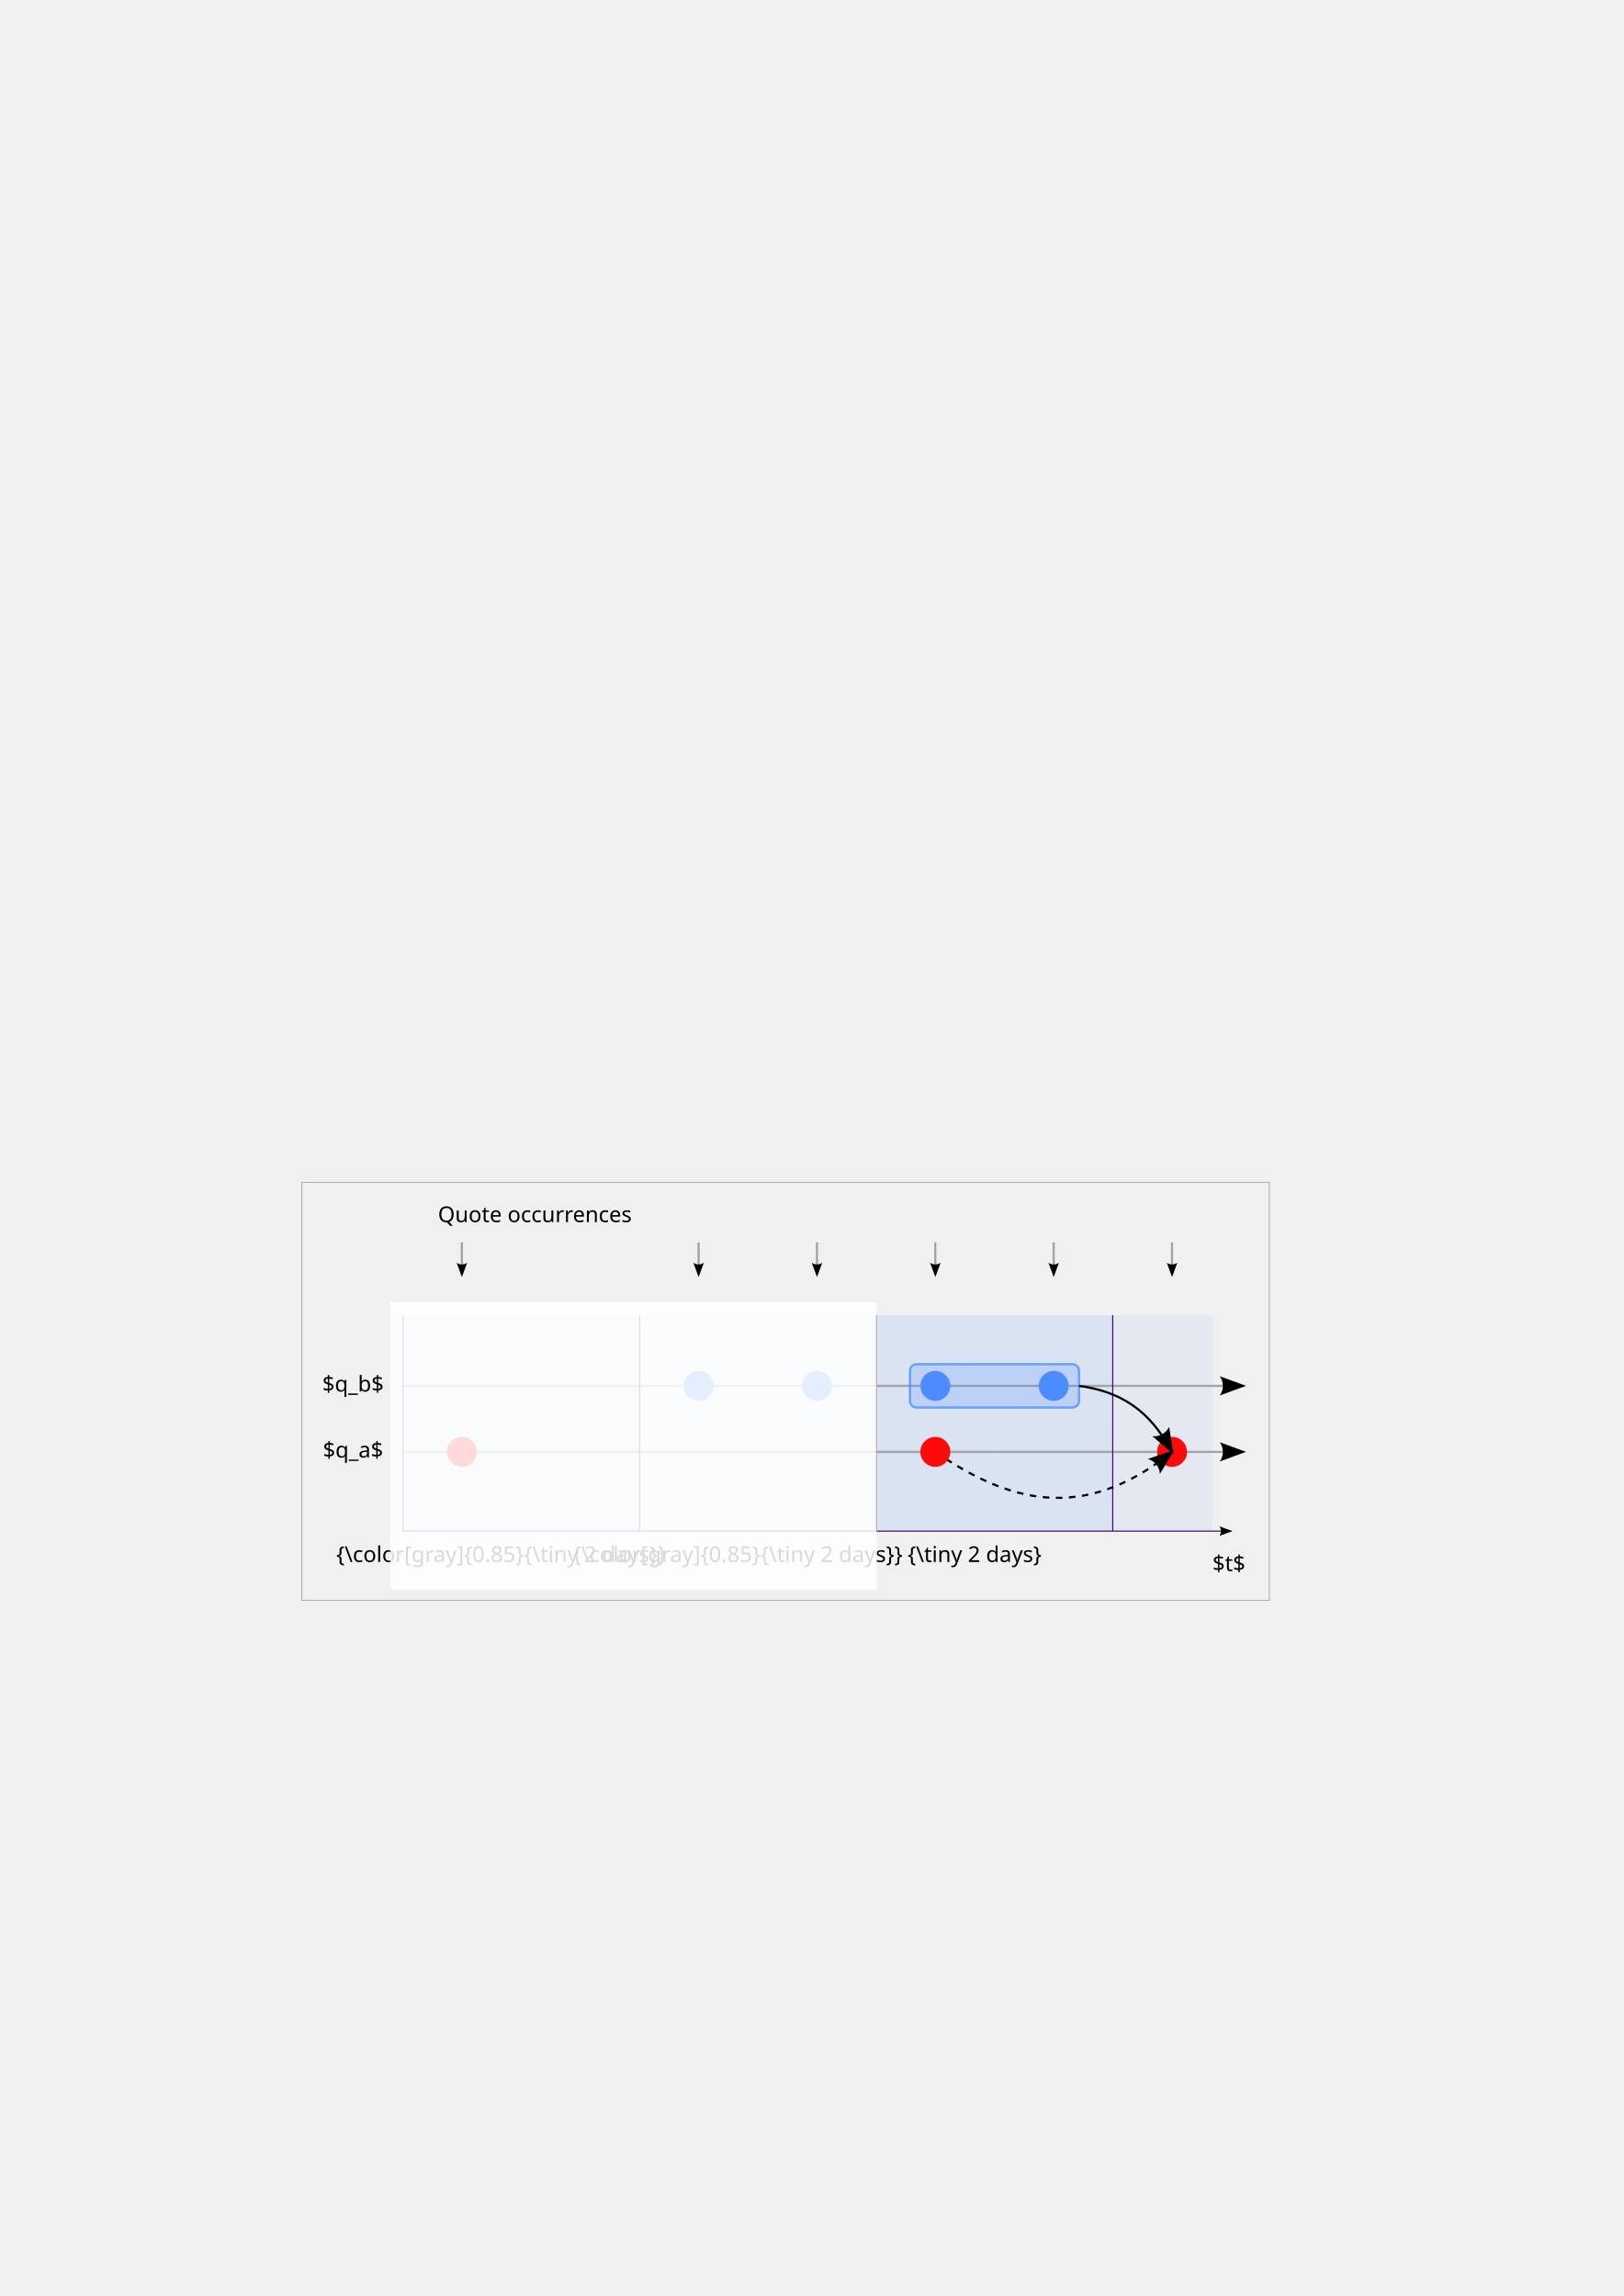
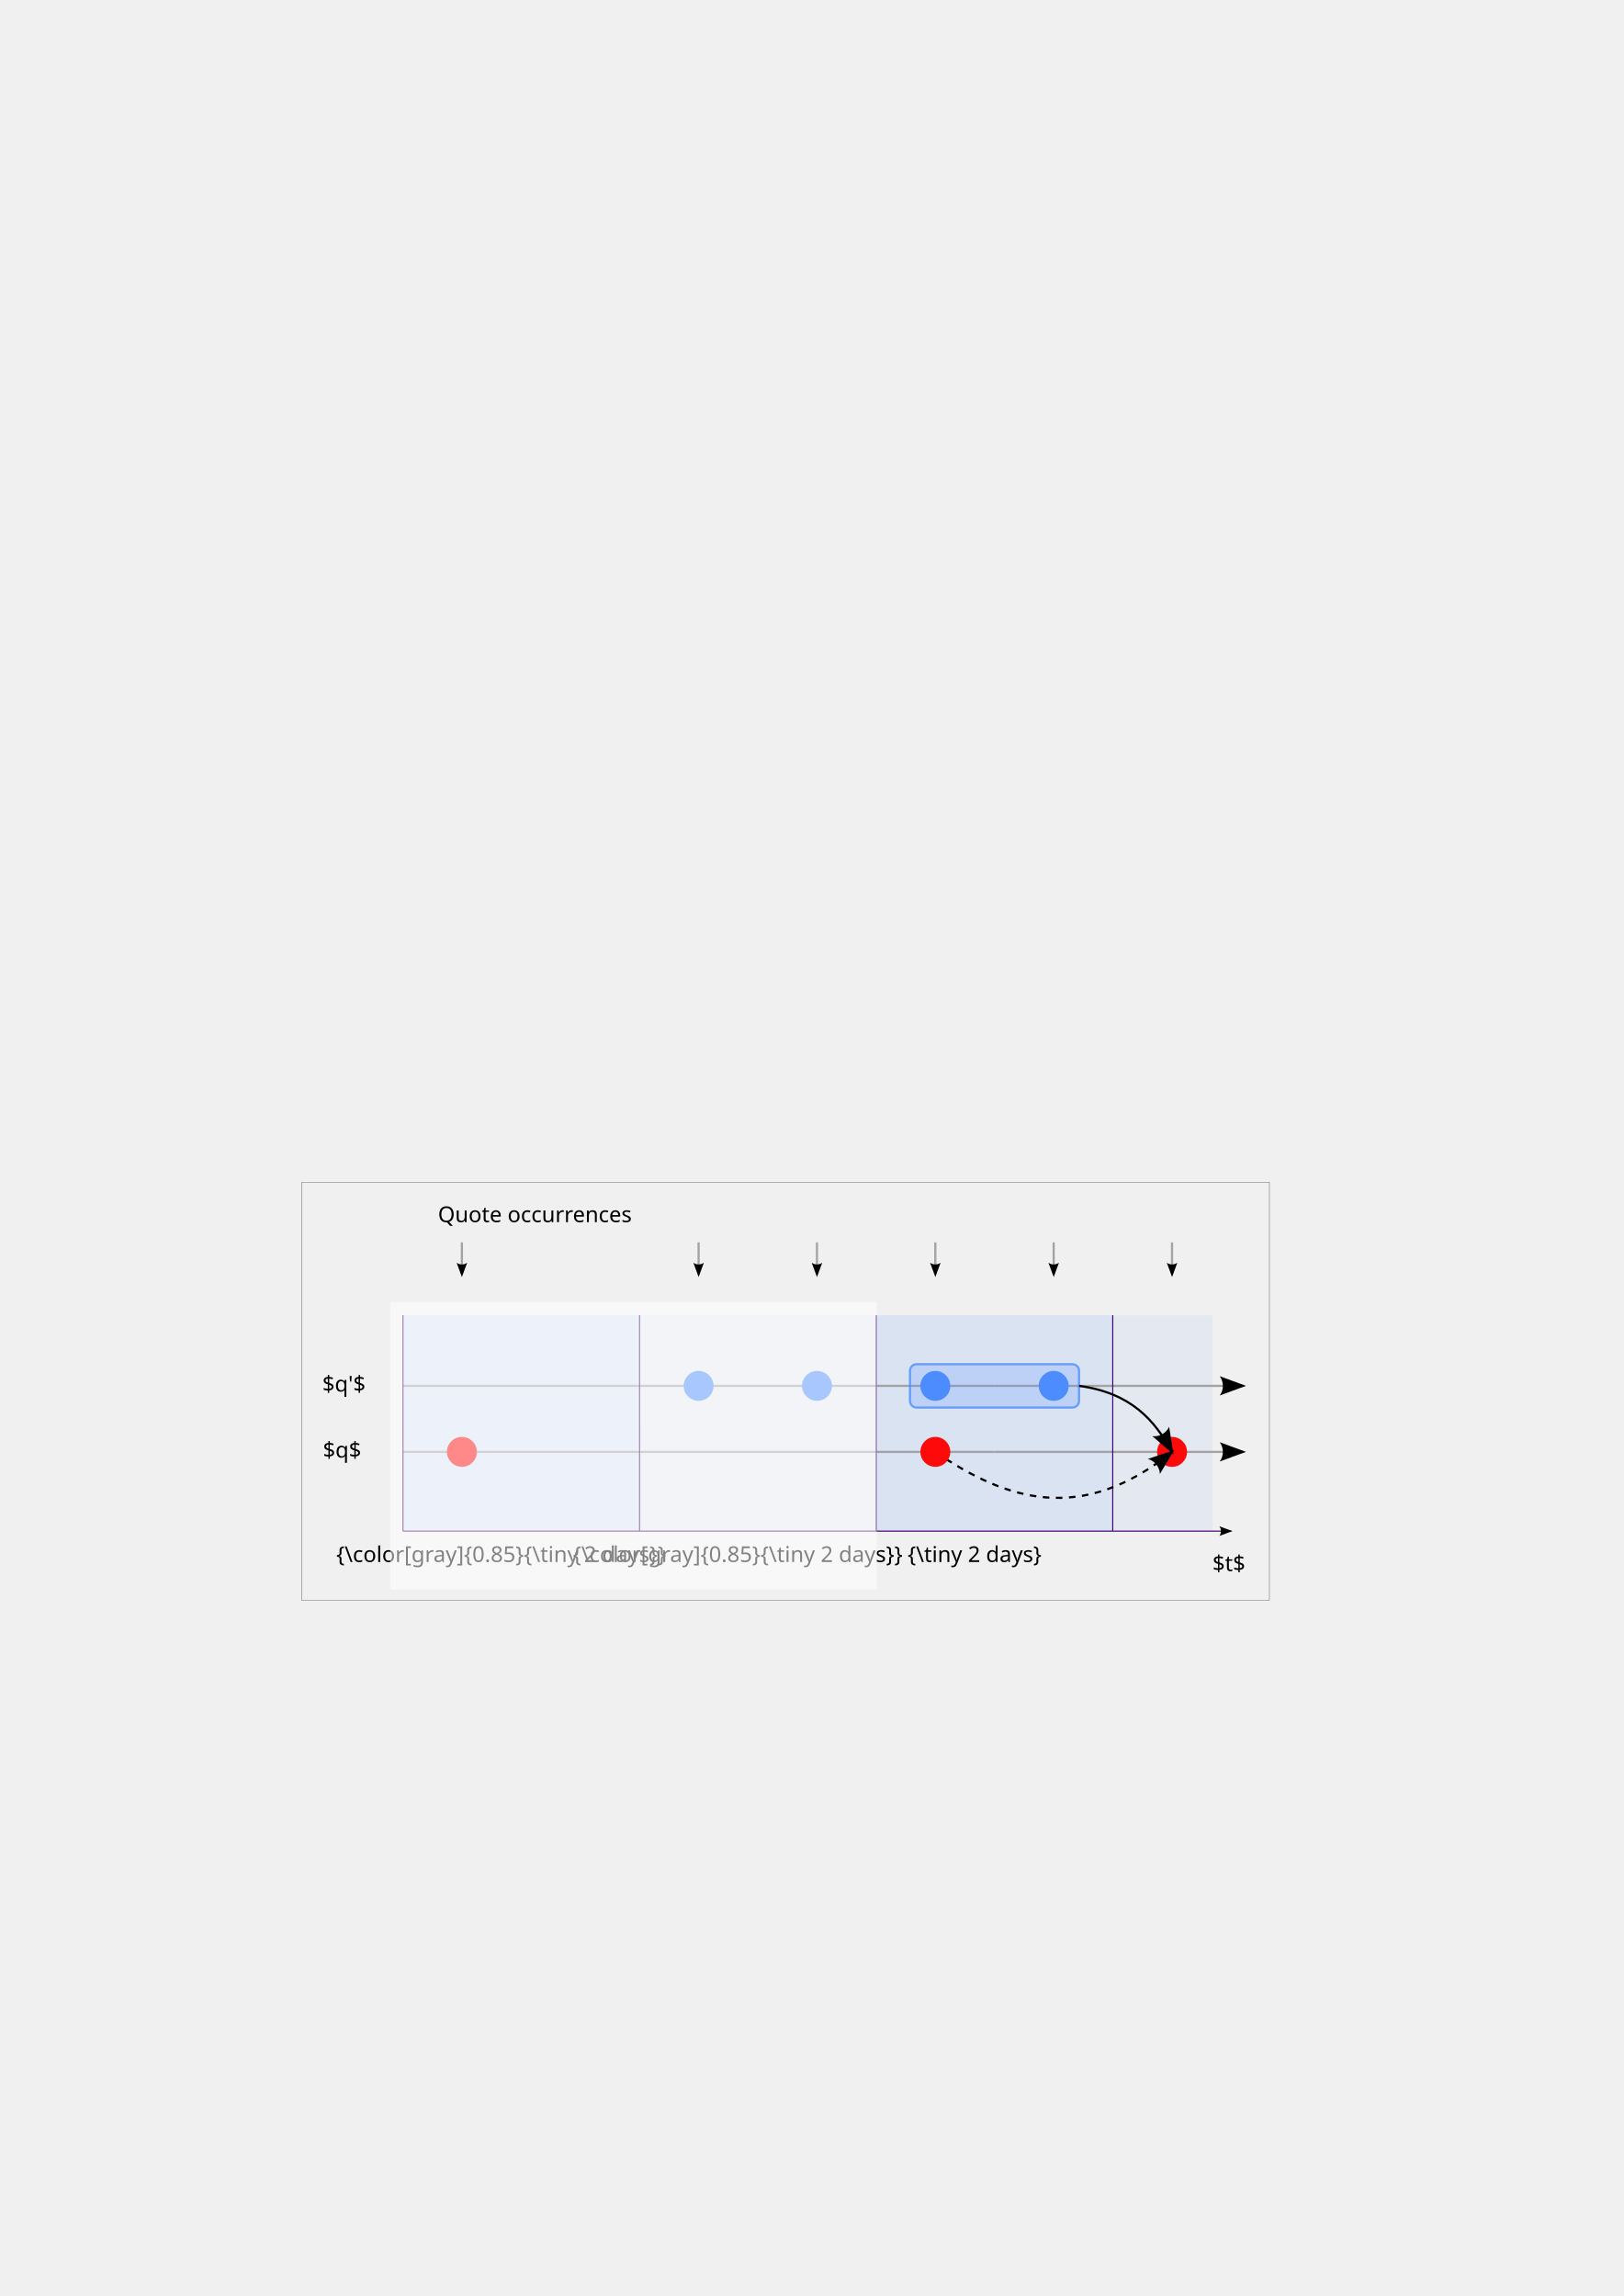
<svg xmlns="http://www.w3.org/2000/svg" width="744.094" height="1052.362" id="svg3430" version="1.1">
  <defs id="defs3432">
    <marker refX="0" refY="0" orient="auto" id="Arrow2Lend" style="overflow:visible">
      <path d="M 8.719,4.034 -2.207,0.016 8.719,-4.002 c -1.745,2.372 -1.735,5.617 -6e-7,8.035 z" transform="matrix(-1.1,0,0,-1.1,-1.1,0)" id="path3780" style="fill-rule:evenodd;stroke-width:0.625;stroke-linejoin:round" />
    </marker>
    <marker refX="0" refY="0" orient="auto" id="marker3450" style="overflow:visible">
      <path d="M 8.719,4.034 -2.207,0.016 8.719,-4.002 c -1.745,2.372 -1.735,5.617 -6e-7,8.035 z" transform="matrix(-1.1,0,0,-1.1,-1.1,0)" id="path3452" style="fill-rule:evenodd;stroke-width:0.625;stroke-linejoin:round" />
    </marker>
    <marker refX="0" refY="0" orient="auto" id="marker5345" style="overflow:visible">
      <path d="M 8.719,4.034 -2.207,0.016 8.719,-4.002 c -1.745,2.372 -1.735,5.617 -6e-7,8.035 z" transform="matrix(-1.1,0,0,-1.1,-1.1,0)" id="path5347" style="fill-rule:evenodd;stroke-width:0.625;stroke-linejoin:round" />
    </marker>
    <marker refX="0" refY="0" orient="auto" id="marker5345-4" style="overflow:visible">
      <path d="M 8.719,4.034 -2.207,0.016 8.719,-4.002 c -1.745,2.372 -1.735,5.617 -6e-7,8.035 z" transform="matrix(-1.1,0,0,-1.1,-1.1,0)" id="path5347-1" style="fill-rule:evenodd;stroke-width:0.625;stroke-linejoin:round" />
    </marker>
    <marker refX="0" refY="0" orient="auto" id="marker3458" style="overflow:visible">
      <path d="M 8.719,4.034 -2.207,0.016 8.719,-4.002 c -1.745,2.372 -1.735,5.617 -6e-7,8.035 z" transform="matrix(-1.1,0,0,-1.1,-1.1,0)" id="path3460" style="fill-rule:evenodd;stroke-width:0.625;stroke-linejoin:round" />
    </marker>
    <marker refX="0" refY="0" orient="auto" id="Arrow2Mend" style="overflow:visible">
      <path d="M 8.719,4.034 -2.207,0.016 8.719,-4.002 c -1.745,2.372 -1.735,5.617 -6e-7,8.035 z" transform="scale(-0.6,-0.6)" id="path3786" style="fill-rule:evenodd;stroke-width:0.625;stroke-linejoin:round" />
    </marker>
    <marker refX="0" refY="0" orient="auto" id="marker3622" style="overflow:visible">
      <path d="M 8.719,4.034 -2.207,0.016 8.719,-4.002 c -1.745,2.372 -1.735,5.617 -6e-7,8.035 z" transform="scale(-0.6,-0.6)" id="path3624" style="fill-rule:evenodd;stroke-width:0.625;stroke-linejoin:round" />
    </marker>
    <marker refX="0" refY="0" orient="auto" id="marker3626" style="overflow:visible">
      <path d="M 8.719,4.034 -2.207,0.016 8.719,-4.002 c -1.745,2.372 -1.735,5.617 -6e-7,8.035 z" transform="scale(-0.6,-0.6)" id="path3628" style="fill-rule:evenodd;stroke-width:0.625;stroke-linejoin:round" />
    </marker>
    <marker refX="0" refY="0" orient="auto" id="marker3630" style="overflow:visible">
      <path d="M 8.719,4.034 -2.207,0.016 8.719,-4.002 c -1.745,2.372 -1.735,5.617 -6e-7,8.035 z" transform="scale(-0.6,-0.6)" id="path3632" style="fill-rule:evenodd;stroke-width:0.625;stroke-linejoin:round" />
    </marker>
    <marker refX="0" refY="0" orient="auto" id="Arrow2Lend-4" style="overflow:visible">
      <path d="M 8.719,4.034 -2.207,0.016 8.719,-4.002 c -1.745,2.372 -1.735,5.617 -6e-7,8.035 z" transform="matrix(-1.1,0,0,-1.1,-1.1,0)" id="path3780-1" style="fill-rule:evenodd;stroke-width:0.625;stroke-linejoin:round" />
    </marker>
    <marker refX="0" refY="0" orient="auto" id="marker3636" style="overflow:visible">
      <path d="M 8.719,4.034 -2.207,0.016 8.719,-4.002 c -1.745,2.372 -1.735,5.617 -6e-7,8.035 z" transform="matrix(-1.1,0,0,-1.1,-1.1,0)" id="path3638" style="fill-rule:evenodd;stroke-width:0.625;stroke-linejoin:round" />
    </marker>
    <marker refX="0" refY="0" orient="auto" id="marker5345-42" style="overflow:visible">
      <path d="M 8.719,4.034 -2.207,0.016 8.719,-4.002 c -1.745,2.372 -1.735,5.617 -6e-7,8.035 z" transform="matrix(-1.1,0,0,-1.1,-1.1,0)" id="path5347-7" style="fill-rule:evenodd;stroke-width:0.625;stroke-linejoin:round" />
    </marker>
    <marker refX="0" refY="0" orient="auto" id="marker5345-4-2" style="overflow:visible">
      <path d="M 8.719,4.034 -2.207,0.016 8.719,-4.002 c -1.745,2.372 -1.735,5.617 -6e-7,8.035 z" transform="matrix(-1.1,0,0,-1.1,-1.1,0)" id="path5347-1-9" style="fill-rule:evenodd;stroke-width:0.625;stroke-linejoin:round" />
    </marker>
    <marker refX="0" refY="0" orient="auto" id="marker3644" style="overflow:visible">
      <path d="M 8.719,4.034 -2.207,0.016 8.719,-4.002 c -1.745,2.372 -1.735,5.617 -6e-7,8.035 z" transform="matrix(-1.1,0,0,-1.1,-1.1,0)" id="path3646" style="fill-rule:evenodd;stroke-width:0.625;stroke-linejoin:round" />
    </marker>
    <marker refX="0" refY="0" orient="auto" id="Arrow2Mend-5" style="overflow:visible">
      <path d="M 8.719,4.034 -2.207,0.016 8.719,-4.002 c -1.745,2.372 -1.735,5.617 -6e-7,8.035 z" transform="scale(-0.6,-0.6)" id="path3786-2" style="fill-rule:evenodd;stroke-width:0.625;stroke-linejoin:round" />
    </marker>
    <marker refX="0" refY="0" orient="auto" id="Arrow2Mend-0" style="overflow:visible">
      <path d="M 8.719,4.034 -2.207,0.016 8.719,-4.002 c -1.745,2.372 -1.735,5.617 -6e-7,8.035 z" transform="scale(-0.6,-0.6)" id="path3786-27" style="fill-rule:evenodd;stroke-width:0.625;stroke-linejoin:round" />
    </marker>
  </defs>
  <g id="layer1">
-     <g id="g3967">
+     <rect style="fill:none;stroke:#000000;stroke-width:0.125;stroke-linecap:round;stroke-linejoin:round;stroke-miterlimit:4;stroke-opacity:1;stroke-dasharray:none;stroke-dashoffset:0;display:inline" id="rect6504-5" y="541.899" x="138.262" height="191.64" width="443.475" />
+     <g id="g3969">
      <rect width="45.777" height="98.954" x="509.942" y="602.831" id="rect8066-2-4-6" style="fill:#4c98ff;fill-opacity:0.071;stroke:none;display:inline" />
      <rect width="108.424" height="98.954" x="401.518" y="602.831" id="rect8066-29-8" style="fill:#4c98ff;fill-opacity:0.137;stroke:none;display:inline" />
      <rect width="108.424" height="98.954" x="184.674" y="602.831" id="rect8066-29" style="fill:#4c98ff;fill-opacity:0.137;stroke:none;display:inline" />
      <rect width="108.424" height="98.954" x="293.094" y="602.831" id="rect8066-2-8" style="fill:#4c98ff;fill-opacity:0.071;stroke:none;display:inline" />
      <path d="m 184.678,635.212 271.08,0" id="path4092-2-05-9" style="fill:none;stroke:#a3a3a3;stroke-width:1px;stroke-linecap:butt;stroke-linejoin:miter;stroke-opacity:1;marker-end:none;display:inline" />
      <path d="m 455.758,635.212 113.901,0" id="path2985-73-4-6-3-9" style="fill:none;stroke:#a3a3a3;stroke-width:1;stroke-linecap:butt;stroke-linejoin:miter;stroke-miterlimit:4;stroke-opacity:1;stroke-dasharray:none;stroke-dashoffset:0;marker-end:url(#Arrow2Lend);display:inline" />
      <path d="m 184.678,665.471 271.08,0" id="path4092-2-0-3-6" style="fill:none;stroke:#a3a3a3;stroke-width:1px;stroke-linecap:butt;stroke-linejoin:miter;stroke-opacity:1;marker-end:none;display:inline" />
      <rect width="77.483" height="19.868" ry="3.044" x="417.016" y="625.279" id="rect7245" style="fill:#4c8cff;fill-opacity:0.21;stroke:#4c8cff;stroke-opacity:0.785" />
      <path d="m 381.257,635.212 a 6.859,6.859 0 0 1 -13.719,0 6.859,6.859 0 1 1 13.719,0 z" id="path4199-24-449-6-5-8-0-5" style="fill:#4c8cff;fill-opacity:1;stroke:none;display:inline" />
      <g id="g3963">
        <path d="m 435.497,635.212 a 6.859,6.859 0 0 1 -13.719,0 6.859,6.859 0 1 1 13.719,0 z" id="path4199-24-449-6-5-9-1" style="fill:#4c8cff;fill-opacity:1;stroke:none;display:inline" />
        <path d="m 489.738,635.212 a 6.859,6.859 0 0 1 -13.719,0 6.859,6.859 0 1 1 13.719,0 z" id="path4199-24-449-6-5-1-0-4" style="fill:#4c8cff;fill-opacity:1;stroke:none;display:inline" />
      </g>
      <text x="147.699" y="637.814" id="text4753-2-0-4-6" xml:space="preserve" style="font-size:10px;font-style:normal;font-variant:normal;font-weight:normal;font-stretch:normal;line-height:125%;letter-spacing:0px;word-spacing:0px;fill:#000000;fill-opacity:1;stroke:none;display:inline;font-family:Norasi;-inkscape-font-specification:Norasi">
-         <tspan x="147.699" y="637.814" id="tspan4755-7-3-4-8">$q_b$</tspan>
+         <tspan x="147.699" y="637.814" id="tspan4755-7-3-4-8">$q'$</tspan>
      </text>
      <text x="147.973" y="668.073" id="text4757-5-8-3-9" xml:space="preserve" style="font-size:10px;font-style:normal;font-variant:normal;font-weight:normal;font-stretch:normal;line-height:125%;letter-spacing:0px;word-spacing:0px;fill:#000000;fill-opacity:1;stroke:none;display:inline;font-family:Norasi;-inkscape-font-specification:Norasi">
-         <tspan x="147.973" y="668.073" id="tspan4759-4-7-3-4">$q_a$</tspan>
+         <tspan x="147.973" y="668.073" id="tspan4759-4-7-3-4">$q$</tspan>
      </text>
      <text x="555.646" y="720.072" id="text5775-2-0-9-6" xml:space="preserve" style="font-size:10px;font-style:normal;font-variant:normal;font-weight:normal;font-stretch:normal;line-height:125%;letter-spacing:0px;word-spacing:0px;fill:#000000;fill-opacity:1;stroke:none;display:inline;font-family:Norasi;-inkscape-font-specification:Norasi">
        <tspan x="555.646" y="720.072" id="tspan5777-9-4-8-1">$t$</tspan>
      </text>
      <path d="m 327.016,635.212 a 6.859,6.859 0 0 1 -13.719,0 6.859,6.859 0 1 1 13.719,0 z" id="path4199-24-26-9-4-6-1" style="fill:#4c8cff;fill-opacity:1;stroke:none;display:inline" />
      <path d="m 455.758,665.471 113.901,0" id="path2985-73-4-6-0-1-4" style="fill:none;stroke:#a3a3a3;stroke-width:1;stroke-linecap:butt;stroke-linejoin:miter;stroke-miterlimit:4;stroke-opacity:1;stroke-dasharray:none;stroke-dashoffset:0;marker-end:url(#Arrow2Lend);display:inline" />
      <path d="m 543.978,665.453 a 6.859,6.859 0 0 1 -13.719,0 6.859,6.859 0 1 1 13.719,0 z" id="path4199-1-4-5-4-5-6" style="fill:#ff0a0a;fill-opacity:1;stroke:none;display:inline" />
      <path d="m 218.535,665.453 a 6.859,6.859 0 0 1 -13.719,0 6.859,6.859 0 1 1 13.719,0 z" id="path4199-1-4-5-8-4" style="fill:#ff0a0a;fill-opacity:1;stroke:none;display:inline" />
      <path d="m 293.094,602.831 0.004,98.954" id="path4540-30-3-66" style="fill:none;stroke:#44006e;stroke-width:0.5;stroke-linecap:butt;stroke-linejoin:miter;stroke-miterlimit:4;stroke-opacity:1;stroke-dasharray:none;display:inline" />
      <path d="m 293.098,701.785 108.42,0" id="path5557-6" style="fill:none;stroke:#44006e;stroke-width:0.5;stroke-linecap:butt;stroke-linejoin:miter;stroke-miterlimit:4;stroke-opacity:1;stroke-dasharray:none" />
      <path d="m 184.678,701.785 108.42,0" id="path5557-7-2" style="fill:none;stroke:#44006e;stroke-width:0.5;stroke-linecap:butt;stroke-linejoin:miter;stroke-miterlimit:4;stroke-opacity:1;stroke-dasharray:none;display:inline" />
      <path d="m 184.674,602.831 0.004,98.954" id="path4540-30-3-1-6" style="fill:none;stroke:#44006e;stroke-width:0.5;stroke-linecap:butt;stroke-linejoin:miter;stroke-miterlimit:4;stroke-opacity:1;stroke-dasharray:none;display:inline" />
      <text x="238.768" y="715.933" id="text4542-4-2" xml:space="preserve" style="font-size:10px;font-style:normal;font-weight:normal;text-align:center;line-height:125%;letter-spacing:0px;word-spacing:0px;text-anchor:middle;fill:#000000;fill-opacity:1;stroke:none;display:inline;font-family:Sans">
        <tspan x="238.768" y="715.933" id="tspan4544-4-1">{\color[gray]{0.85}{\tiny 2 days}}</tspan>
      </text>
      <text x="347.188" y="715.933" id="text4542-2-9" xml:space="preserve" style="font-size:10px;font-style:normal;font-weight:normal;text-align:center;line-height:125%;letter-spacing:0px;word-spacing:0px;text-anchor:middle;fill:#000000;fill-opacity:1;stroke:none;display:inline;font-family:Sans">
        <tspan x="347.188" y="715.933" id="tspan4544-35-8">{\color[gray]{0.85}{\tiny 2 days}}</tspan>
      </text>
      <path d="m 401.518,602.831 10e-6,98.954" id="path4540-30-3-6-4" style="fill:none;stroke:#44006e;stroke-width:0.5;stroke-linecap:butt;stroke-linejoin:miter;stroke-miterlimit:4;stroke-opacity:1;stroke-dasharray:none;display:inline" />
      <path d="m 401.518,701.785 108.42,0" id="path5557-6-7" style="fill:none;stroke:#44006e;stroke-width:0.5;stroke-linecap:butt;stroke-linejoin:miter;stroke-miterlimit:4;stroke-opacity:1;stroke-dasharray:none;display:inline" />
      <path d="m 509.942,602.831 -0.004,98.954" id="path4540-30-3-6-4-2" style="fill:none;stroke:#44006e;stroke-width:0.5;stroke-linecap:butt;stroke-linejoin:miter;stroke-miterlimit:4;stroke-opacity:1;stroke-dasharray:none;display:inline" />
      <path d="m 509.938,701.785 54.21,0" id="path5557-0-7" style="fill:none;stroke:#44006e;stroke-width:0.5;stroke-linecap:butt;stroke-linejoin:miter;stroke-miterlimit:4;stroke-opacity:1;stroke-dasharray:none;marker-end:url(#marker5345);display:inline" />
      <text x="455.73" y="715.933" id="text4542-2-9-8" xml:space="preserve" style="font-size:10px;font-style:normal;font-weight:normal;text-align:center;line-height:125%;letter-spacing:0px;word-spacing:0px;text-anchor:middle;fill:#000000;fill-opacity:1;stroke:none;display:inline;font-family:Sans">
        <tspan x="455.73" y="715.933" id="tspan4544-35-8-8">{\tiny 2 days}</tspan>
      </text>
      <path d="m 428.638,665.453 c 32.667,22.456 67.143,33.285 108.481,0" id="path7241" style="fill:none;stroke:#000000;stroke-width:1;stroke-linecap:butt;stroke-linejoin:miter;stroke-miterlimit:4;stroke-opacity:1;stroke-dasharray:3, 3;stroke-dashoffset:0;marker-end:url(#marker5345-4)" />
      <path d="m 494.5,635.212 c 24.066,3.254 34.605,15.874 42.619,30.241" id="path7777" style="fill:none;stroke:#000000;stroke-width:1px;stroke-linecap:butt;stroke-linejoin:miter;stroke-opacity:1;marker-end:url(#marker5345-4)" />
      <path d="m 435.497,665.453 a 6.859,6.859 0 0 1 -13.719,0 6.859,6.859 0 1 1 13.719,0 z" id="path4199-1-4-5-4-5-6-0" style="fill:#ff0a0a;fill-opacity:1;stroke:none;display:inline" />
-       <rect width="222.97" height="131.788" x="178.801" y="596.779" id="rect7218" style="fill:#ffffff;fill-opacity:0.848;stroke:none" />
-     </g>
-     <rect style="fill:none;stroke:#000000;stroke-width:0.125;stroke-linecap:round;stroke-linejoin:round;stroke-miterlimit:4;stroke-opacity:1;stroke-dasharray:none;stroke-dashoffset:0;display:inline" id="rect6504-5" y="541.899" x="138.262" height="191.64" width="443.475" />
-     <g id="g3953">
-       <text x="200.704" y="560.15" id="text3037-4" xml:space="preserve" style="font-size:10px;font-style:normal;font-weight:normal;line-height:125%;letter-spacing:0px;word-spacing:0px;fill:#000000;fill-opacity:1;stroke:none;display:inline;font-family:Sans">
-         <tspan x="200.704" y="560.15" id="tspan3039-9">Quote occurrences</tspan>
-       </text>
-       <path d="m 211.666,569.435 0,14.57" id="path3041-5" style="fill:none;stroke:#a3a3a3;stroke-width:1px;stroke-linecap:butt;stroke-linejoin:miter;stroke-opacity:1;marker-end:url(#Arrow2Mend);display:inline" />
-       <path d="m 320.147,569.435 0,14.57" id="path3041-0-6" style="fill:none;stroke:#a3a3a3;stroke-width:1px;stroke-linecap:butt;stroke-linejoin:miter;stroke-opacity:1;marker-end:url(#Arrow2Mend);display:inline" />
-       <path d="m 428.628,569.435 0,14.57" id="path3041-8-4" style="fill:none;stroke:#a3a3a3;stroke-width:1px;stroke-linecap:butt;stroke-linejoin:miter;stroke-opacity:1;marker-end:url(#Arrow2Mend);display:inline" />
-       <path d="m 374.388,569.435 0,14.57" id="path3041-0-6-9" style="fill:none;stroke:#a3a3a3;stroke-width:1px;stroke-linecap:butt;stroke-linejoin:miter;stroke-opacity:1;marker-end:url(#Arrow2Mend);display:inline" />
-       <path d="m 482.869,569.435 0,14.57" id="path3041-8-4-3" style="fill:none;stroke:#a3a3a3;stroke-width:1px;stroke-linecap:butt;stroke-linejoin:miter;stroke-opacity:1;marker-end:url(#Arrow2Mend);display:inline" />
-       <path d="m 537.109,569.435 0,14.57" id="path3041-8-4-7" style="fill:none;stroke:#a3a3a3;stroke-width:1px;stroke-linecap:butt;stroke-linejoin:miter;stroke-opacity:1;marker-end:url(#Arrow2Mend);display:inline" />
+       <rect width="222.97" height="131.788" x="178.801" y="596.779" id="rect7218" style="fill:#ffffff;fill-opacity:0.512;stroke:none" />
+       <g id="g3953">
+         <text style="font-size:10px;font-style:normal;font-weight:normal;line-height:125%;letter-spacing:0px;word-spacing:0px;fill:#000000;fill-opacity:1;stroke:none;display:inline;font-family:Sans" xml:space="preserve" id="text3037-4" y="560.15" x="200.704">
+           <tspan id="tspan3039-9" y="560.15" x="200.704">Quote occurrences</tspan>
+         </text>
+         <path style="fill:none;stroke:#a3a3a3;stroke-width:1px;stroke-linecap:butt;stroke-linejoin:miter;stroke-opacity:1;marker-end:url(#Arrow2Mend);display:inline" id="path3041-5" d="m 211.666,569.435 0,14.57" />
+         <path style="fill:none;stroke:#a3a3a3;stroke-width:1px;stroke-linecap:butt;stroke-linejoin:miter;stroke-opacity:1;marker-end:url(#Arrow2Mend);display:inline" id="path3041-0-6" d="m 320.147,569.435 0,14.57" />
+         <path style="fill:none;stroke:#a3a3a3;stroke-width:1px;stroke-linecap:butt;stroke-linejoin:miter;stroke-opacity:1;marker-end:url(#Arrow2Mend);display:inline" id="path3041-8-4" d="m 428.628,569.435 0,14.57" />
+         <path style="fill:none;stroke:#a3a3a3;stroke-width:1px;stroke-linecap:butt;stroke-linejoin:miter;stroke-opacity:1;marker-end:url(#Arrow2Mend);display:inline" id="path3041-0-6-9" d="m 374.388,569.435 0,14.57" />
+         <path style="fill:none;stroke:#a3a3a3;stroke-width:1px;stroke-linecap:butt;stroke-linejoin:miter;stroke-opacity:1;marker-end:url(#Arrow2Mend);display:inline" id="path3041-8-4-3" d="m 482.869,569.435 0,14.57" />
+         <path style="fill:none;stroke:#a3a3a3;stroke-width:1px;stroke-linecap:butt;stroke-linejoin:miter;stroke-opacity:1;marker-end:url(#Arrow2Mend);display:inline" id="path3041-8-4-7" d="m 537.109,569.435 0,14.57" />
+       </g>
    </g>
  </g>
</svg>
